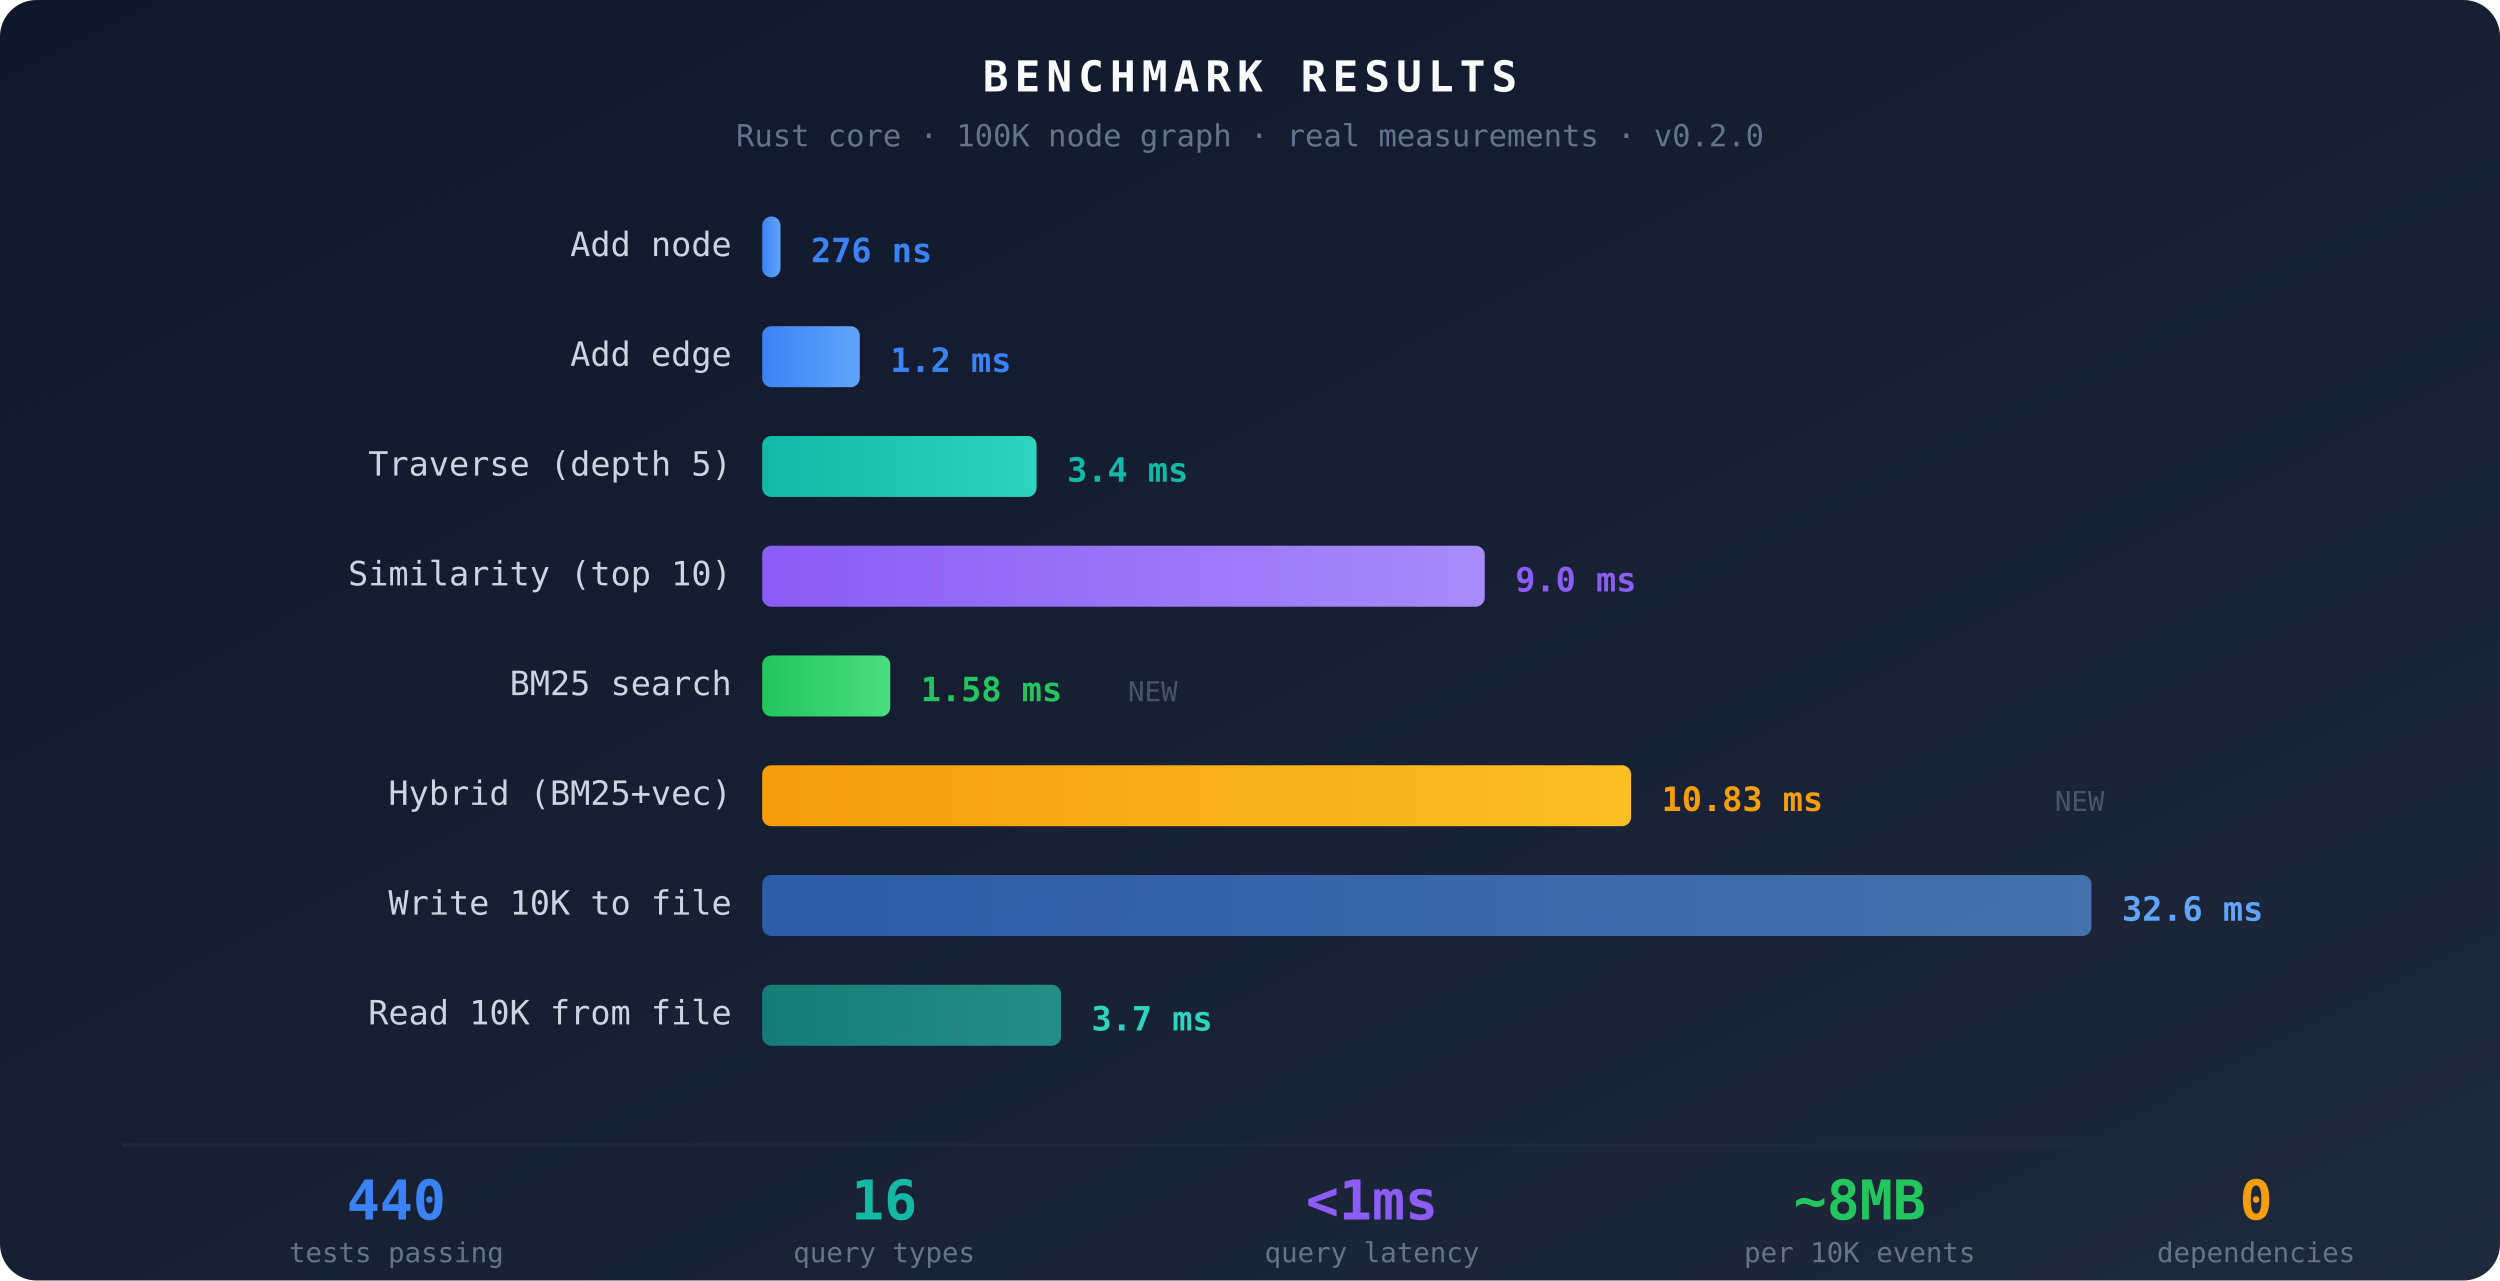
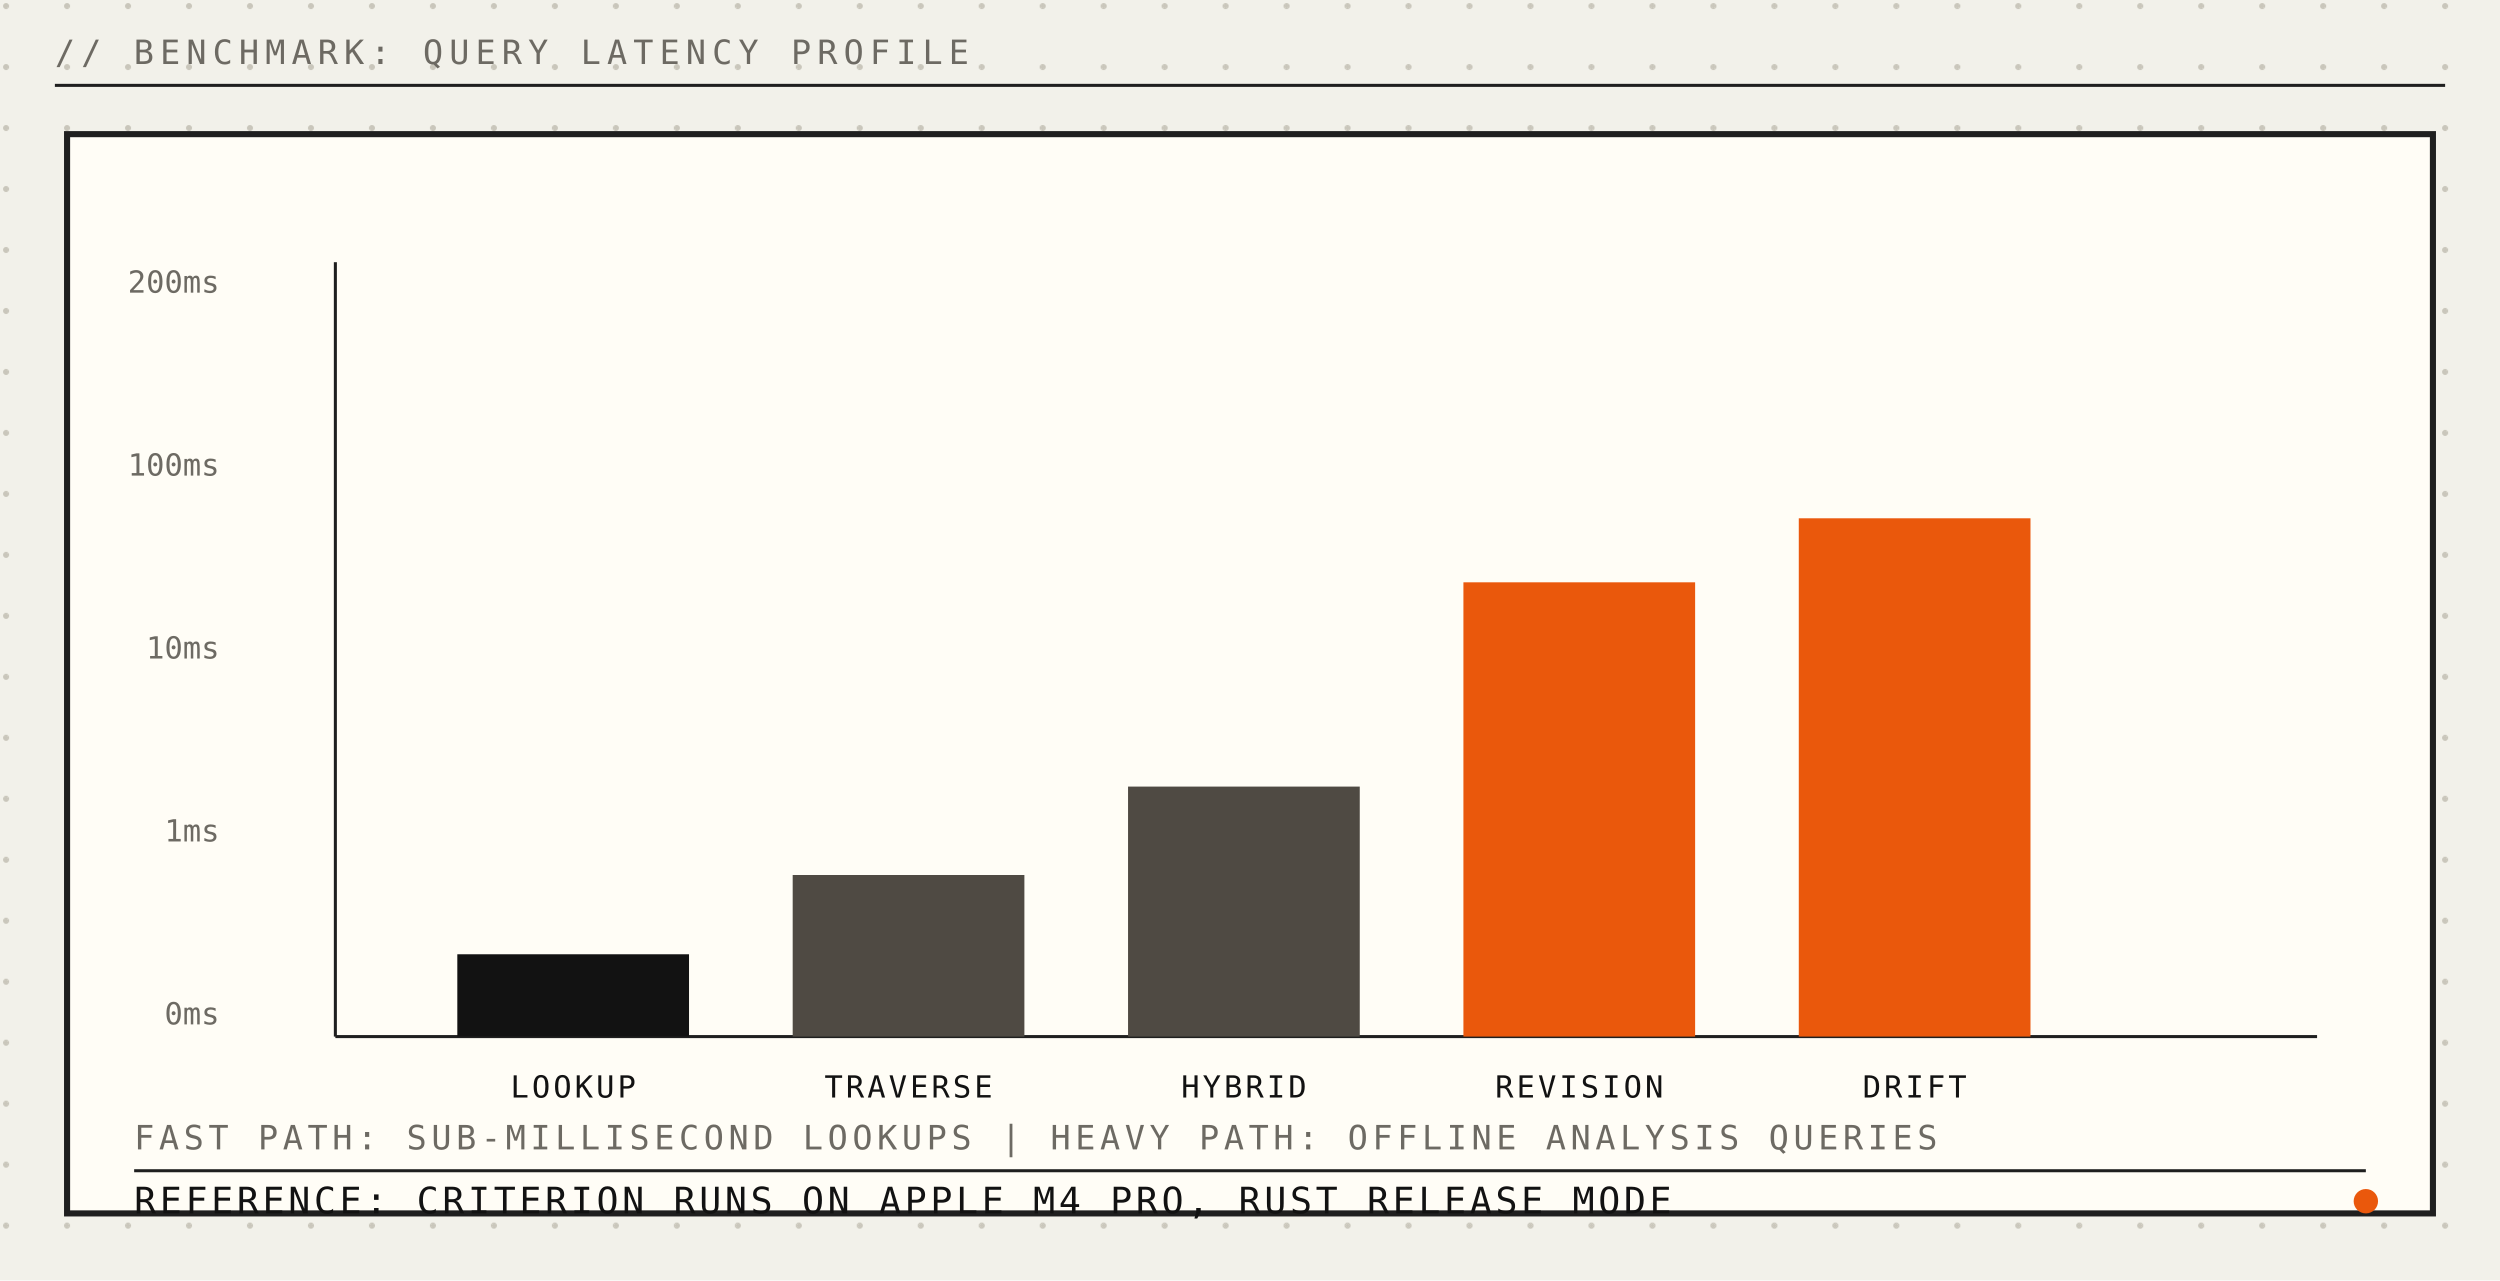
- <svg xmlns="http://www.w3.org/2000/svg" viewBox="0 0 820 420">
+ <svg xmlns="http://www.w3.org/2000/svg" viewBox="0 0 820 420" role="img" aria-label="AgenticMemory benchmark chart in Agentra design system">
  <defs>
-     <linearGradient id="bg3" x1="0%" y1="0%" x2="100%" y2="100%">
-       <stop offset="0%" style="stop-color:#0F172A" />
-       <stop offset="100%" style="stop-color:#1E293B" />
-     </linearGradient>
-     <linearGradient id="bar1" x1="0%" y1="0%" x2="100%" y2="0%">
-       <stop offset="0%" style="stop-color:#3B82F6" />
-       <stop offset="100%" style="stop-color:#60A5FA" />
-     </linearGradient>
-     <linearGradient id="bar2" x1="0%" y1="0%" x2="100%" y2="0%">
-       <stop offset="0%" style="stop-color:#14B8A6" />
-       <stop offset="100%" style="stop-color:#2DD4BF" />
-     </linearGradient>
-     <linearGradient id="bar3" x1="0%" y1="0%" x2="100%" y2="0%">
-       <stop offset="0%" style="stop-color:#8B5CF6" />
-       <stop offset="100%" style="stop-color:#A78BFA" />
-     </linearGradient>
-     <linearGradient id="bar4" x1="0%" y1="0%" x2="100%" y2="0%">
-       <stop offset="0%" style="stop-color:#22C55E" />
-       <stop offset="100%" style="stop-color:#4ADE80" />
-     </linearGradient>
-     <linearGradient id="bar5" x1="0%" y1="0%" x2="100%" y2="0%">
-       <stop offset="0%" style="stop-color:#F59E0B" />
-       <stop offset="100%" style="stop-color:#FBBF24" />
-     </linearGradient>
+     <pattern id="grid" width="20" height="20" patternUnits="userSpaceOnUse">
+       <circle cx="2" cy="2" r="1" fill="#c9c6bb" />
+     </pattern>
+     <style>
+       .mono { font-family:'IBM Plex Mono','JetBrains Mono',monospace; }
+       .ink { fill:#121212; }
+       .muted { fill:#6d6a63; }
+       .accent { fill:#ea580c; }
+       .frame { fill:#fffdf6; stroke:#1f1f1f; stroke-width:2; }
+       .bar-fast { fill:#121212; }
+       .bar-mid { fill:#4f4a43; }
+       .bar-slow { fill:#ea580c; }
+     </style>
  </defs>
-   <rect width="820" height="420" fill="url(#bg3)" rx="12" />
-   <text x="410" y="30" text-anchor="middle" fill="#F8FAFC" font-family="'SF Mono',monospace" font-size="14" font-weight="700" letter-spacing="2">BENCHMARK RESULTS</text>
-   <text x="410" y="48" text-anchor="middle" fill="#64748B" font-family="'SF Mono',monospace" font-size="10">Rust core · 100K node graph · real measurements · v0.2.0</text>
-   <g transform="translate(250, 66)">
-     <text x="-10" y="18" text-anchor="end" fill="#CBD5E1" font-family="'SF Mono',monospace" font-size="11">Add node</text>
-     <rect x="0" y="5" width="6" height="20" rx="3" fill="url(#bar1)" />
-     <text x="16" y="20" fill="#3B82F6" font-family="'SF Mono',monospace" font-size="11" font-weight="700">276 ns</text>
-     <text x="-10" y="54" text-anchor="end" fill="#CBD5E1" font-family="'SF Mono',monospace" font-size="11">Add edge</text>
-     <rect x="0" y="41" width="32" height="20" rx="3" fill="url(#bar1)" />
-     <text x="42" y="56" fill="#3B82F6" font-family="'SF Mono',monospace" font-size="11" font-weight="700">1.2 ms</text>
-     <text x="-10" y="90" text-anchor="end" fill="#CBD5E1" font-family="'SF Mono',monospace" font-size="11">Traverse (depth 5)</text>
-     <rect x="0" y="77" width="90" height="20" rx="3" fill="url(#bar2)" />
-     <text x="100" y="92" fill="#14B8A6" font-family="'SF Mono',monospace" font-size="11" font-weight="700">3.4 ms</text>
-     <text x="-10" y="126" text-anchor="end" fill="#CBD5E1" font-family="'SF Mono',monospace" font-size="11">Similarity (top 10)</text>
-     <rect x="0" y="113" width="237" height="20" rx="3" fill="url(#bar3)" />
-     <text x="247" y="128" fill="#8B5CF6" font-family="'SF Mono',monospace" font-size="11" font-weight="700">9.0 ms</text>
-     <text x="-10" y="162" text-anchor="end" fill="#CBD5E1" font-family="'SF Mono',monospace" font-size="11">BM25 search</text>
-     <rect x="0" y="149" width="42" height="20" rx="3" fill="url(#bar4)" />
-     <text x="52" y="164" fill="#22C55E" font-family="'SF Mono',monospace" font-size="11" font-weight="700">1.58 ms</text>
-     <text x="120" y="164" fill="#475569" font-family="'SF Mono',monospace" font-size="9">NEW</text>
-     <text x="-10" y="198" text-anchor="end" fill="#CBD5E1" font-family="'SF Mono',monospace" font-size="11">Hybrid (BM25+vec)</text>
-     <rect x="0" y="185" width="285" height="20" rx="3" fill="url(#bar5)" />
-     <text x="295" y="200" fill="#F59E0B" font-family="'SF Mono',monospace" font-size="11" font-weight="700">10.83 ms</text>
-     <text x="424" y="200" fill="#475569" font-family="'SF Mono',monospace" font-size="9">NEW</text>
-     <text x="-10" y="234" text-anchor="end" fill="#CBD5E1" font-family="'SF Mono',monospace" font-size="11">Write 10K to file</text>
-     <rect x="0" y="221" width="436" height="20" rx="3" fill="url(#bar1)" opacity="0.6" />
-     <text x="446" y="236" fill="#60A5FA" font-family="'SF Mono',monospace" font-size="11" font-weight="700">32.6 ms</text>
-     <text x="-10" y="270" text-anchor="end" fill="#CBD5E1" font-family="'SF Mono',monospace" font-size="11">Read 10K from file</text>
-     <rect x="0" y="257" width="98" height="20" rx="3" fill="url(#bar2)" opacity="0.6" />
-     <text x="108" y="272" fill="#2DD4BF" font-family="'SF Mono',monospace" font-size="11" font-weight="700">3.7 ms</text>
-   </g>
-   <g transform="translate(0, 375)">
-     <rect x="40" y="0" width="740" height="1" fill="#1E293B" />
-     <text x="130" y="25" text-anchor="middle" fill="#3B82F6" font-family="'SF Mono',monospace" font-size="18" font-weight="700">440</text>
-     <text x="130" y="39" text-anchor="middle" fill="#64748B" font-family="'SF Mono',monospace" font-size="9">tests passing</text>
-     <text x="290" y="25" text-anchor="middle" fill="#14B8A6" font-family="'SF Mono',monospace" font-size="18" font-weight="700">16</text>
-     <text x="290" y="39" text-anchor="middle" fill="#64748B" font-family="'SF Mono',monospace" font-size="9">query types</text>
-     <text x="450" y="25" text-anchor="middle" fill="#8B5CF6" font-family="'SF Mono',monospace" font-size="18" font-weight="700">&lt;1ms</text>
-     <text x="450" y="39" text-anchor="middle" fill="#64748B" font-family="'SF Mono',monospace" font-size="9">query latency</text>
-     <text x="610" y="25" text-anchor="middle" fill="#22C55E" font-family="'SF Mono',monospace" font-size="18" font-weight="700">~8MB</text>
-     <text x="610" y="39" text-anchor="middle" fill="#64748B" font-family="'SF Mono',monospace" font-size="9">per 10K events</text>
-     <text x="740" y="25" text-anchor="middle" fill="#F59E0B" font-family="'SF Mono',monospace" font-size="18" font-weight="700">0</text>
-     <text x="740" y="39" text-anchor="middle" fill="#64748B" font-family="'SF Mono',monospace" font-size="9">dependencies</text>
-   </g>
+   <rect width="820" height="420" fill="#f2f1ea" />
+   <rect width="820" height="420" fill="url(#grid)" />
+   <line x1="18" y1="28" x2="802" y2="28" stroke="#1f1f1f" />
+   <text x="18" y="21" class="mono muted" font-size="11" letter-spacing="2">// BENCHMARK: QUERY LATENCY PROFILE</text>
+   <rect x="22" y="44" width="776" height="354" class="frame" />
+   <line x1="110" y1="86" x2="110" y2="340" stroke="#1f1f1f" />
+   <line x1="110" y1="340" x2="760" y2="340" stroke="#1f1f1f" />
+   <text x="72" y="96" class="mono muted" font-size="10" text-anchor="end">200ms</text>
+   <text x="72" y="156" class="mono muted" font-size="10" text-anchor="end">100ms</text>
+   <text x="72" y="216" class="mono muted" font-size="10" text-anchor="end">10ms</text>
+   <text x="72" y="276" class="mono muted" font-size="10" text-anchor="end">1ms</text>
+   <text x="72" y="336" class="mono muted" font-size="10" text-anchor="end">0ms</text>
+   <rect x="150" y="313" width="76" height="27" class="bar-fast" />
+   <rect x="260" y="287" width="76" height="53" class="bar-mid" />
+   <rect x="370" y="258" width="76" height="82" class="bar-mid" />
+   <rect x="480" y="191" width="76" height="149" class="bar-slow" />
+   <rect x="590" y="170" width="76" height="170" class="bar-slow" />
+   <text x="188" y="360" class="mono ink" font-size="10" text-anchor="middle" letter-spacing="1">LOOKUP</text>
+   <text x="298" y="360" class="mono ink" font-size="10" text-anchor="middle" letter-spacing="1">TRAVERSE</text>
+   <text x="408" y="360" class="mono ink" font-size="10" text-anchor="middle" letter-spacing="1">HYBRID</text>
+   <text x="518" y="360" class="mono ink" font-size="10" text-anchor="middle" letter-spacing="1">REVISION</text>
+   <text x="628" y="360" class="mono ink" font-size="10" text-anchor="middle" letter-spacing="1">DRIFT</text>
+   <text x="44" y="377" class="mono muted" font-size="11" letter-spacing="1.5">FAST PATH: SUB-MILLISECOND LOOKUPS | HEAVY PATH: OFFLINE ANALYSIS QUERIES</text>
+   <line x1="44" y1="384" x2="776" y2="384" stroke="#1f1f1f" />
+   <text x="44" y="398" class="mono ink" font-size="12" letter-spacing="1.2">REFERENCE: CRITERION RUNS ON APPLE M4 PRO, RUST RELEASE MODE</text>
+   <circle cx="776" cy="394" r="4" class="accent" />
</svg>
